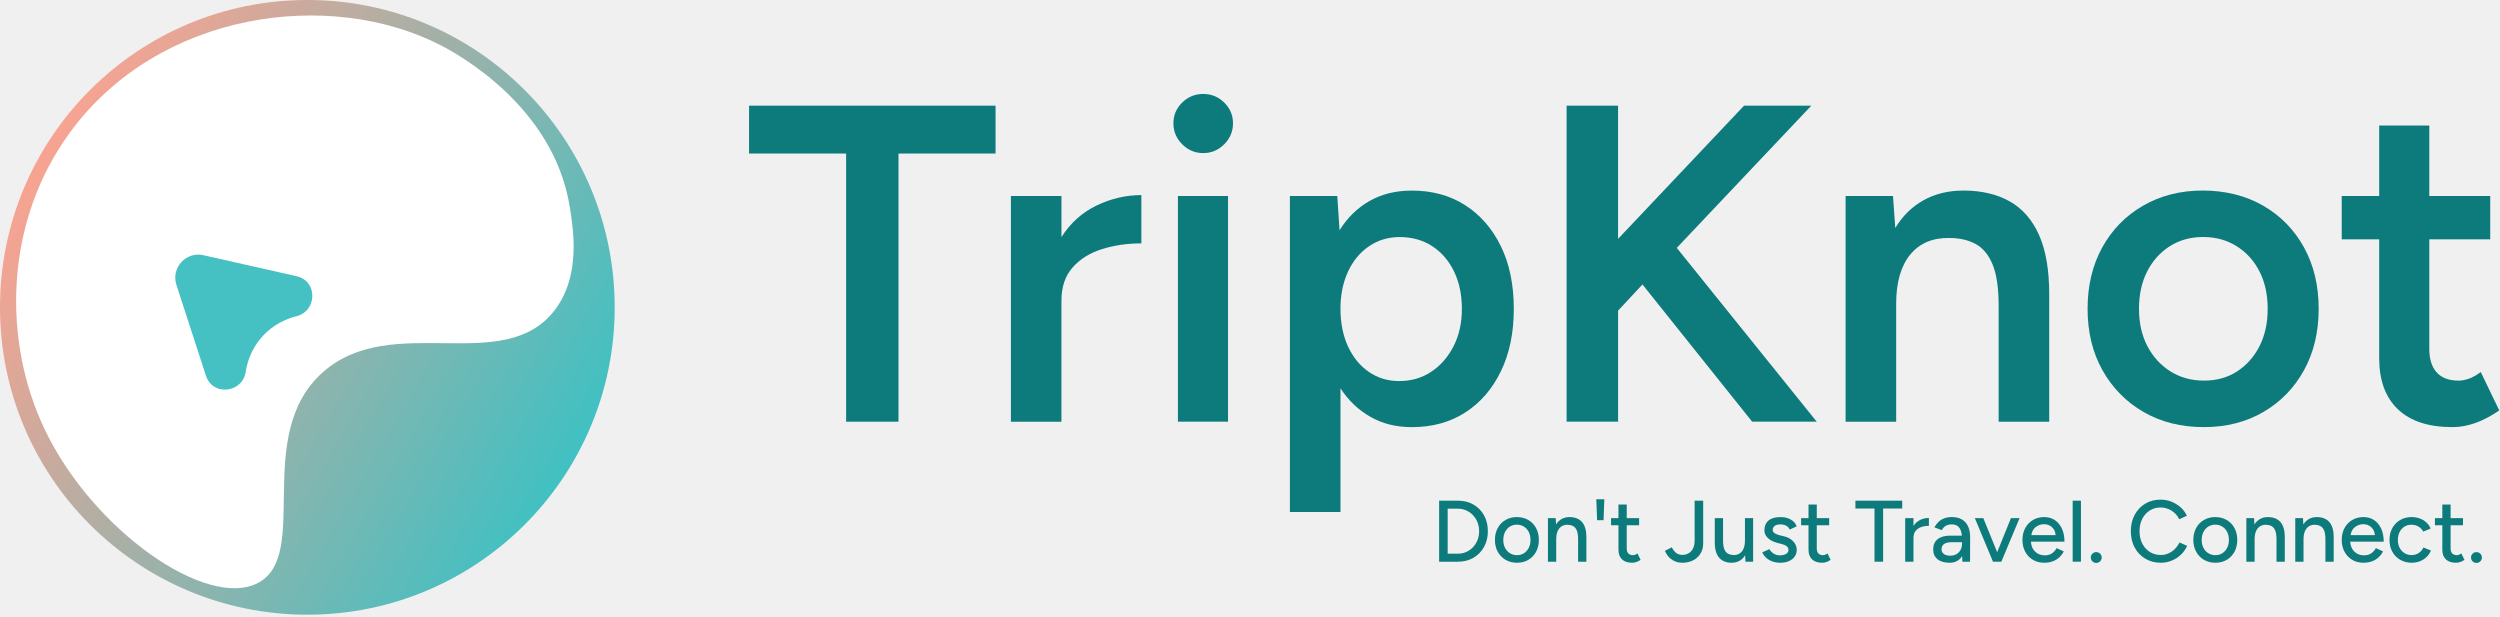
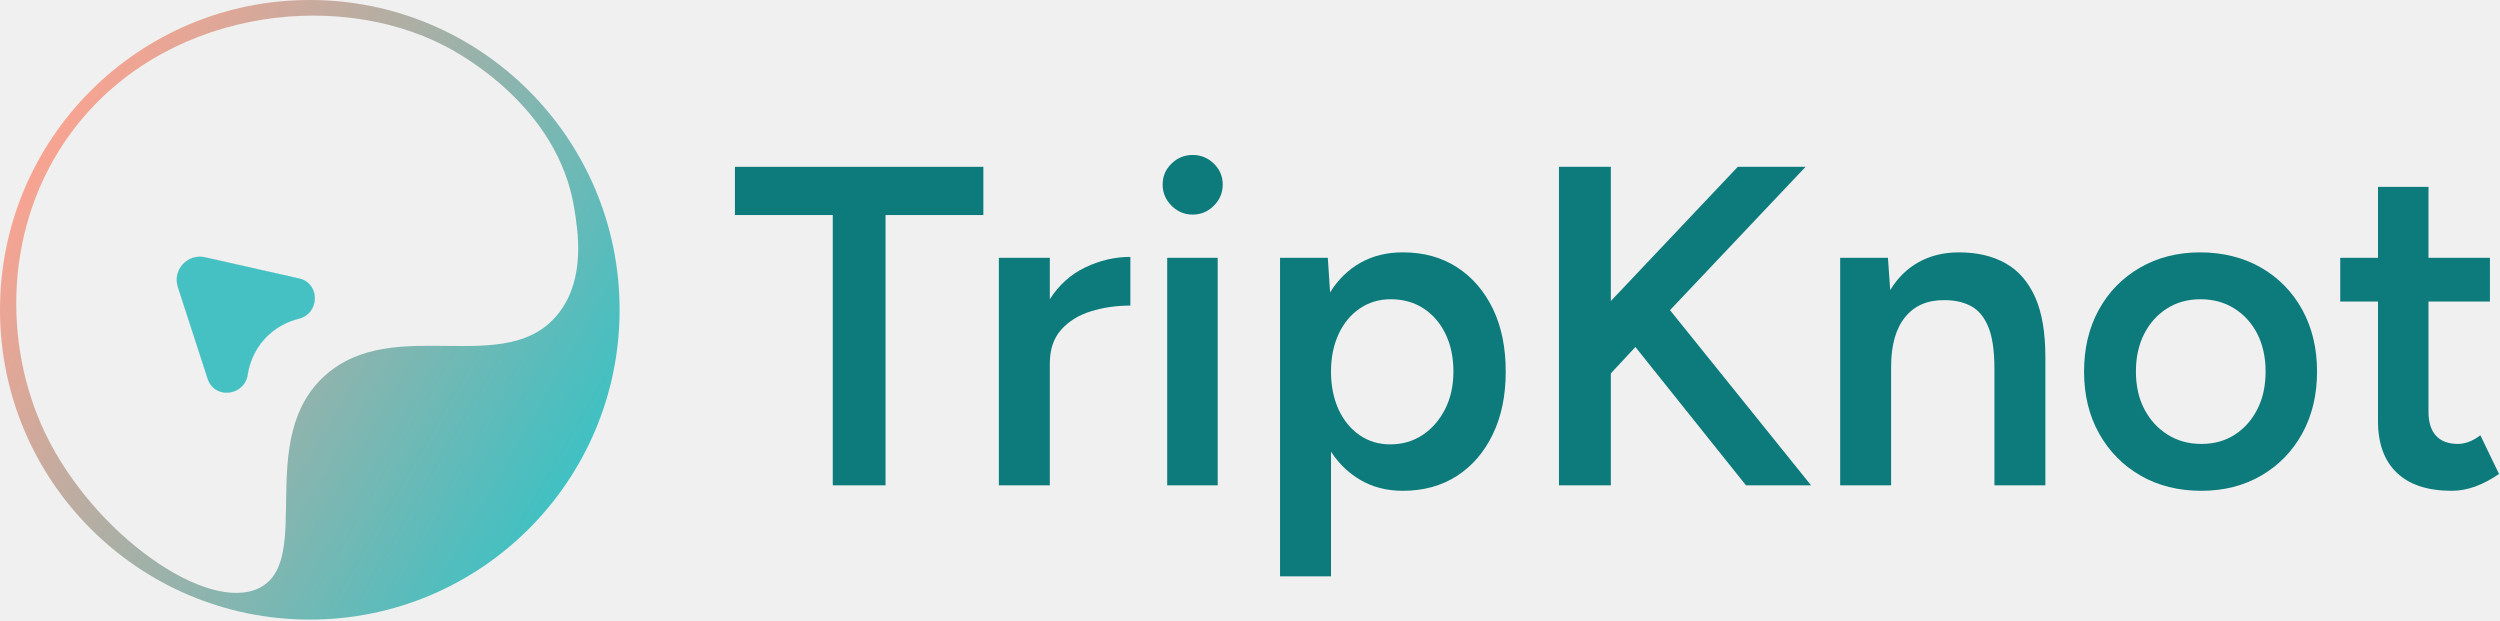
- <svg xmlns="http://www.w3.org/2000/svg" width="1147" height="283" viewBox="0 0 1147 283" fill="none">
-   <path d="M388.2 193.47V70.44H343.67V48.48H456.76V70.44H412.23V193.47H388.2Z" fill="#0D7B7C" />
-   <path d="M463.8 193.47V89.91H487V108.76C491.14 102.27 496.53 97.44 503.16 94.26C509.79 91.09 516.62 89.5 523.66 89.5V111.66C517.31 111.66 511.34 112.52 505.74 114.25C500.15 115.98 495.62 118.77 492.17 122.64C488.72 126.51 486.99 131.62 486.99 137.97V193.48H463.79L463.8 193.47Z" fill="#0D7B7C" />
-   <path d="M552.03 70.24C548.3 70.24 545.09 68.89 542.4 66.2C539.71 63.51 538.36 60.3 538.36 56.57C538.36 52.84 539.71 49.67 542.4 47.04C545.09 44.42 548.3 43.1 552.03 43.1C555.76 43.1 558.97 44.41 561.66 47.04C564.35 49.66 565.7 52.84 565.7 56.57C565.7 60.3 564.35 63.51 561.66 66.2C558.97 68.89 555.76 70.24 552.03 70.24ZM540.43 193.47V89.91H563.42V193.47H540.43Z" fill="#0D7B7C" />
-   <path d="M591.8 234.9V89.92H613.55L614.59 105.66C618.18 99.86 622.77 95.37 628.36 92.2C633.95 89.03 640.41 87.44 647.73 87.44C657.12 87.44 665.3 89.69 672.27 94.17C679.24 98.66 684.7 104.94 688.63 113.02C692.57 121.1 694.53 130.66 694.53 141.71C694.53 152.76 692.56 162.15 688.63 170.29C684.69 178.44 679.24 184.76 672.27 189.24C665.3 193.73 657.11 195.97 647.73 195.97C640.55 195.97 634.2 194.38 628.68 191.21C623.16 188.04 618.6 183.69 615.01 178.16V234.91H591.81L591.8 234.9ZM641.92 174.83C647.44 174.83 652.34 173.42 656.63 170.58C660.91 167.75 664.33 163.85 666.88 158.88C669.43 153.91 670.71 148.18 670.71 141.69C670.71 135.2 669.5 129.47 667.09 124.5C664.67 119.53 661.32 115.67 657.05 112.9C652.77 110.14 647.8 108.76 642.14 108.76C636.89 108.76 632.2 110.18 628.06 113.01C623.92 115.84 620.71 119.74 618.43 124.71C616.15 129.68 615.01 135.34 615.01 141.69C615.01 148.04 616.15 153.91 618.43 158.88C620.71 163.85 623.88 167.75 627.96 170.58C632.03 173.41 636.69 174.83 641.94 174.83H641.92Z" fill="#0D7B7C" />
-   <path d="M718.76 193.47V48.49H742.37V109.59L800.16 48.49H831.02L769.3 113.73L833.51 193.47H803.89L753.56 130.51L742.38 142.52V193.47H718.77H718.76Z" fill="#0D7B7C" />
-   <path d="M846.76 193.47V89.91H868.51L869.55 104.62C872.86 99.1 877.18 94.85 882.5 91.88C887.81 88.91 893.92 87.43 900.83 87.43C909.12 87.43 916.19 89.09 922.06 92.4C927.93 95.71 932.42 100.86 935.52 107.83C938.63 114.8 940.18 123.88 940.18 135.07V193.48H916.98V140.46C916.98 132.18 916.05 125.79 914.18 121.3C912.32 116.81 909.69 113.67 906.31 111.88C902.92 110.09 898.96 109.19 894.4 109.19C886.67 109.05 880.66 111.61 876.38 116.85C872.1 122.1 869.96 129.62 869.96 139.43V193.49H846.76V193.47Z" fill="#0D7B7C" />
-   <path d="M1011.21 195.96C1000.71 195.96 991.46 193.65 983.46 189.02C975.45 184.4 969.17 178.01 964.61 169.86C960.05 161.71 957.78 152.33 957.78 141.69C957.78 131.05 960.02 121.67 964.51 113.52C969 105.37 975.24 98.99 983.25 94.36C991.26 89.74 1000.37 87.42 1010.59 87.42C1020.81 87.42 1030.33 89.73 1038.34 94.36C1046.35 98.99 1052.6 105.37 1057.08 113.52C1061.57 121.67 1063.81 131.06 1063.81 141.69C1063.81 152.32 1061.56 161.71 1057.08 169.86C1052.59 178.01 1046.38 184.39 1038.44 189.02C1030.5 193.64 1021.42 195.96 1011.2 195.96H1011.21ZM1011.21 174.62C1017.01 174.62 1022.08 173.21 1026.43 170.37C1030.78 167.54 1034.2 163.67 1036.68 158.77C1039.17 153.87 1040.41 148.18 1040.41 141.68C1040.41 135.18 1039.17 129.5 1036.68 124.59C1034.19 119.69 1030.71 115.82 1026.22 112.99C1021.73 110.16 1016.59 108.74 1010.79 108.74C1004.99 108.74 999.88 110.16 995.46 112.99C991.04 115.82 987.59 119.69 985.1 124.59C982.61 129.49 981.37 135.19 981.37 141.68C981.37 148.17 982.65 153.87 985.2 158.77C987.75 163.67 991.27 167.54 995.76 170.37C1000.25 173.2 1005.39 174.62 1011.19 174.62H1011.21Z" fill="#0D7B7C" />
-   <path d="M1125.12 195.96C1114.21 195.96 1105.89 193.24 1100.16 187.78C1094.43 182.33 1091.57 174.49 1091.57 164.27V109.8H1074.38V89.92H1091.57V57.61H1114.56V89.92H1142.52V109.8H1114.56V159.92C1114.56 164.75 1115.7 168.41 1117.98 170.9C1120.26 173.39 1123.6 174.63 1128.02 174.63C1129.4 174.63 1130.92 174.35 1132.58 173.8C1134.24 173.25 1136.1 172.21 1138.17 170.69L1146.66 188.3C1143.07 190.79 1139.48 192.68 1135.89 194C1132.3 195.31 1128.71 195.97 1125.12 195.97V195.96Z" fill="#0D7B7C" />
-   <path d="M660.27 257.71V229.71H668.91C671.58 229.71 673.94 230.3 676.01 231.49C678.08 232.68 679.7 234.32 680.87 236.43C682.04 238.54 682.63 240.96 682.63 243.71C682.63 246.46 682.04 248.84 680.87 250.95C679.7 253.06 678.08 254.71 676.01 255.91C673.94 257.11 671.58 257.71 668.91 257.71H660.27ZM664.19 254.03H668.91C670.27 254.03 671.54 253.77 672.71 253.25C673.88 252.73 674.92 252 675.81 251.05C676.7 250.1 677.4 249 677.89 247.75C678.38 246.5 678.63 245.15 678.63 243.71C678.63 242.27 678.38 240.92 677.89 239.67C677.4 238.42 676.7 237.32 675.81 236.37C674.92 235.42 673.88 234.69 672.71 234.17C671.54 233.65 670.27 233.39 668.91 233.39H664.19V254.03Z" fill="#0D7B7C" />
-   <path d="M696.03 258.19C694.03 258.19 692.27 257.74 690.75 256.85C689.23 255.96 688.04 254.72 687.17 253.15C686.3 251.58 685.87 249.76 685.87 247.71C685.87 245.66 686.3 243.84 687.15 242.27C688 240.7 689.19 239.46 690.71 238.57C692.23 237.68 693.96 237.23 695.91 237.23C697.86 237.23 699.67 237.68 701.19 238.57C702.71 239.46 703.9 240.7 704.75 242.27C705.6 243.84 706.03 245.66 706.03 247.71C706.03 249.76 705.6 251.58 704.75 253.15C703.9 254.72 702.72 255.96 701.21 256.85C699.7 257.74 697.98 258.19 696.03 258.19ZM696.03 254.71C697.23 254.71 698.29 254.41 699.21 253.81C700.13 253.21 700.86 252.39 701.39 251.35C701.92 250.31 702.19 249.1 702.19 247.71C702.19 246.32 701.92 245.11 701.39 244.07C700.86 243.03 700.12 242.21 699.17 241.61C698.22 241.01 697.15 240.71 695.95 240.71C694.75 240.71 693.64 241.01 692.71 241.61C691.78 242.21 691.04 243.04 690.51 244.09C689.98 245.14 689.71 246.35 689.71 247.71C689.71 249.07 689.98 250.31 690.51 251.35C691.04 252.39 691.79 253.21 692.75 253.81C693.71 254.41 694.8 254.71 696.03 254.71Z" fill="#0D7B7C" />
-   <path d="M710.19 257.71V237.71H713.75L713.91 240.63C714.58 239.54 715.44 238.7 716.49 238.11C717.54 237.52 718.75 237.23 720.11 237.23C721.68 237.23 723.05 237.55 724.21 238.19C725.37 238.83 726.26 239.82 726.89 241.17C727.52 242.52 727.83 244.28 727.83 246.47V257.71H724.03V247.47C724.03 245.66 723.82 244.28 723.41 243.33C723 242.38 722.42 241.72 721.69 241.35C720.96 240.98 720.11 240.78 719.15 240.75C717.52 240.75 716.26 241.32 715.35 242.47C714.44 243.62 713.99 245.23 713.99 247.31V257.71H710.19Z" fill="#0D7B7C" />
-   <path d="M732.75 238.67L732.39 229.07H736.07L735.71 238.67H732.75Z" fill="#0D7B7C" />
-   <path d="M748.83 258.19C746.83 258.19 745.28 257.68 744.19 256.65C743.1 255.62 742.55 254.15 742.55 252.23V240.99H739.15V237.71H742.55V231.47H746.35V237.71H752.03V240.99H746.35V251.67C746.35 252.66 746.6 253.41 747.09 253.93C747.58 254.45 748.3 254.71 749.23 254.71C749.5 254.71 749.79 254.66 750.11 254.55C750.43 254.44 750.82 254.23 751.27 253.91L752.71 256.87C752.02 257.32 751.36 257.66 750.73 257.87C750.1 258.08 749.47 258.19 748.83 258.19Z" fill="#0D7B7C" />
-   <path d="M771.86 258.19C770.77 258.19 769.79 258.03 768.92 257.71C768.05 257.39 767.29 256.97 766.62 256.45C765.95 255.93 765.39 255.34 764.94 254.69C764.49 254.04 764.13 253.38 763.86 252.71L767.02 251.11C767.53 252.15 768.17 252.99 768.96 253.63C769.75 254.27 770.71 254.59 771.86 254.59C772.79 254.59 773.69 254.38 774.54 253.95C775.39 253.52 776.1 252.81 776.66 251.81C777.22 250.81 777.5 249.5 777.5 247.87V229.71H781.42V249.27C781.42 250.74 781.16 252.02 780.64 253.13C780.12 254.24 779.41 255.17 778.52 255.93C777.63 256.69 776.61 257.26 775.46 257.63C774.31 258 773.11 258.19 771.86 258.19Z" fill="#0D7B7C" />
-   <path d="M794.42 258.19C792.87 258.19 791.53 257.87 790.38 257.23C789.23 256.59 788.34 255.59 787.7 254.23C787.06 252.87 786.74 251.11 786.74 248.95V237.71H790.54V247.95C790.54 249.74 790.75 251.11 791.16 252.07C791.57 253.03 792.15 253.7 792.9 254.07C793.65 254.44 794.49 254.64 795.42 254.67C797.05 254.67 798.31 254.1 799.22 252.95C800.13 251.8 800.58 250.19 800.58 248.11V237.71H804.34V257.71H800.82L800.66 254.79C799.99 255.88 799.13 256.72 798.08 257.31C797.03 257.9 795.81 258.19 794.42 258.19Z" fill="#0D7B7C" />
-   <path d="M816.82 258.19C815.41 258.19 814.15 257.98 813.04 257.55C811.93 257.12 811 256.55 810.24 255.83C809.48 255.11 808.91 254.3 808.54 253.39L811.82 251.95C812.25 252.78 812.89 253.46 813.74 253.99C814.59 254.52 815.54 254.79 816.58 254.79C817.73 254.79 818.67 254.58 819.42 254.15C820.17 253.72 820.54 253.12 820.54 252.35C820.54 251.58 820.26 251.02 819.7 250.59C819.14 250.16 818.33 249.82 817.26 249.55L815.38 249.07C813.51 248.56 812.07 247.8 811.04 246.79C810.01 245.78 809.5 244.63 809.5 243.35C809.5 241.4 810.13 239.9 811.38 238.83C812.63 237.76 814.49 237.23 816.94 237.23C818.14 237.23 819.24 237.4 820.24 237.75C821.24 238.1 822.09 238.59 822.8 239.23C823.51 239.87 824.01 240.63 824.3 241.51L821.1 242.95C820.78 242.15 820.23 241.56 819.46 241.17C818.69 240.78 817.78 240.59 816.74 240.59C815.7 240.59 814.83 240.82 814.22 241.29C813.61 241.76 813.3 242.4 813.3 243.23C813.3 243.68 813.56 244.12 814.08 244.53C814.6 244.94 815.37 245.28 816.38 245.55L818.54 246.07C819.85 246.39 820.93 246.88 821.78 247.53C822.63 248.18 823.27 248.92 823.7 249.73C824.13 250.54 824.34 251.39 824.34 252.27C824.34 253.47 824.01 254.52 823.36 255.41C822.71 256.3 821.81 256.99 820.68 257.47C819.55 257.95 818.26 258.19 816.82 258.19Z" fill="#0D7B7C" />
-   <path d="M836.02 258.19C834.02 258.19 832.47 257.68 831.38 256.65C830.29 255.62 829.74 254.15 829.74 252.23V240.99H826.34V237.71H829.74V231.47H833.54V237.71H839.22V240.99H833.54V251.67C833.54 252.66 833.79 253.41 834.28 253.93C834.77 254.45 835.49 254.71 836.42 254.71C836.69 254.71 836.98 254.66 837.3 254.55C837.62 254.44 838.01 254.23 838.46 253.91L839.9 256.87C839.21 257.32 838.55 257.66 837.92 257.87C837.29 258.08 836.66 258.19 836.02 258.19Z" fill="#0D7B7C" />
-   <path d="M860.02 257.71V233.31H851.26V229.71H872.74V233.31H863.98V257.71H860.02Z" fill="#0D7B7C" />
-   <path d="M874.1 257.71V237.71H877.9V241.31C878.7 240.06 879.73 239.13 881 238.53C882.27 237.93 883.59 237.63 884.98 237.63V241.23C883.78 241.23 882.64 241.41 881.56 241.77C880.48 242.13 879.6 242.72 878.92 243.53C878.24 244.34 877.9 245.44 877.9 246.83V257.71H874.1Z" fill="#0D7B7C" />
-   <path d="M894.46 258.19C892.09 258.19 890.24 257.65 888.92 256.57C887.6 255.49 886.94 253.99 886.94 252.07C886.94 250.02 887.63 248.45 889 247.37C890.37 246.29 892.29 245.75 894.74 245.75H900.1C899.94 244.04 899.49 242.76 898.76 241.89C898.03 241.02 896.93 240.59 895.46 240.59C894.42 240.59 893.52 240.8 892.76 241.23C892 241.66 891.37 242.32 890.86 243.23L887.5 241.95C887.98 241.04 888.58 240.24 889.3 239.53C890.02 238.82 890.89 238.26 891.9 237.85C892.91 237.44 894.1 237.23 895.46 237.23C897.35 237.23 898.93 237.6 900.18 238.35C901.43 239.1 902.37 240.18 903 241.59C903.63 243 903.93 244.75 903.9 246.83L903.86 257.71H900.34L900.22 255.15C899.63 256.11 898.86 256.86 897.9 257.39C896.94 257.92 895.79 258.19 894.46 258.19ZM894.78 254.95C895.87 254.95 896.82 254.72 897.62 254.25C898.42 253.78 899.05 253.13 899.5 252.29C899.95 251.45 900.18 250.48 900.18 249.39V248.75H895.78C893.94 248.75 892.65 249.04 891.9 249.61C891.15 250.18 890.78 250.98 890.78 251.99C890.78 252.92 891.13 253.65 891.84 254.17C892.55 254.69 893.53 254.95 894.78 254.95Z" fill="#0D7B7C" />
-   <path d="M914.38 257.71L906.06 237.71H909.94L916.3 253.35L922.62 237.71H926.58L918.22 257.71H914.38Z" fill="#0D7B7C" />
-   <path d="M937.86 258.19C935.91 258.19 934.19 257.74 932.7 256.85C931.21 255.96 930.03 254.72 929.18 253.15C928.33 251.58 927.9 249.76 927.9 247.71C927.9 245.66 928.33 243.84 929.18 242.27C930.03 240.7 931.21 239.46 932.72 238.57C934.23 237.68 935.95 237.23 937.9 237.23C939.74 237.23 941.35 237.69 942.74 238.61C944.13 239.53 945.21 240.84 946 242.53C946.79 244.22 947.18 246.22 947.18 248.51H931.78C931.91 250.48 932.57 252.02 933.76 253.13C934.95 254.24 936.41 254.79 938.14 254.79C939.47 254.79 940.59 254.48 941.48 253.85C942.37 253.22 943.07 252.43 943.58 251.47L946.86 252.99C946.33 254.03 945.63 254.94 944.78 255.73C943.93 256.52 942.92 257.12 941.76 257.55C940.6 257.98 939.3 258.19 937.86 258.19ZM932.02 245.51H943.1C943.02 244.44 942.73 243.54 942.24 242.81C941.75 242.08 941.12 241.51 940.36 241.11C939.6 240.71 938.75 240.51 937.82 240.51C936.89 240.51 936.03 240.7 935.18 241.09C934.33 241.48 933.61 242.04 933.04 242.79C932.47 243.54 932.13 244.44 932.02 245.51Z" fill="#0D7B7C" />
-   <path d="M950.94 257.71V229.71H954.74V257.71H950.94Z" fill="#0D7B7C" />
-   <path d="M961.74 258.27C961.07 258.27 960.49 258.03 960 257.55C959.51 257.07 959.26 256.48 959.26 255.79C959.26 255.1 959.51 254.51 960 254.03C960.49 253.55 961.07 253.31 961.74 253.31C962.41 253.31 963.03 253.55 963.52 254.03C964.01 254.51 964.26 255.1 964.26 255.79C964.26 256.48 964.01 257.07 963.52 257.55C963.03 258.03 962.43 258.27 961.74 258.27Z" fill="#0D7B7C" />
-   <path d="M991.38 258.19C988.71 258.19 986.34 257.57 984.26 256.33C982.18 255.09 980.55 253.38 979.38 251.21C978.21 249.04 977.62 246.54 977.62 243.71C977.62 240.88 978.21 238.38 979.38 236.21C980.55 234.04 982.17 232.33 984.22 231.09C986.27 229.85 988.63 229.23 991.3 229.23C993.03 229.23 994.69 229.54 996.26 230.17C997.83 230.8 999.24 231.66 1000.48 232.77C1001.72 233.88 1002.67 235.16 1003.34 236.63L999.82 238.23C999.31 237.14 998.62 236.19 997.74 235.39C996.86 234.59 995.87 233.96 994.76 233.51C993.65 233.06 992.5 232.83 991.3 232.83C989.43 232.83 987.77 233.3 986.3 234.23C984.83 235.16 983.69 236.44 982.86 238.07C982.03 239.7 981.62 241.58 981.62 243.71C981.62 245.84 982.04 247.74 982.88 249.39C983.72 251.04 984.88 252.33 986.36 253.25C987.84 254.17 989.53 254.63 991.42 254.63C992.65 254.63 993.81 254.38 994.9 253.89C995.99 253.4 996.97 252.72 997.84 251.85C998.71 250.98 999.41 249.99 999.94 248.87L1003.46 250.43C1002.79 251.95 1001.85 253.3 1000.62 254.47C999.39 255.64 997.99 256.56 996.4 257.21C994.81 257.86 993.14 258.19 991.38 258.19Z" fill="#0D7B7C" />
-   <path d="M1016.46 258.19C1014.46 258.19 1012.7 257.74 1011.18 256.85C1009.66 255.96 1008.47 254.72 1007.6 253.15C1006.73 251.58 1006.3 249.76 1006.3 247.71C1006.3 245.66 1006.73 243.84 1007.58 242.27C1008.43 240.7 1009.62 239.46 1011.14 238.57C1012.66 237.68 1014.39 237.23 1016.34 237.23C1018.29 237.23 1020.1 237.68 1021.62 238.57C1023.14 239.46 1024.33 240.7 1025.18 242.27C1026.03 243.84 1026.46 245.66 1026.46 247.71C1026.46 249.76 1026.03 251.58 1025.18 253.15C1024.33 254.72 1023.15 255.96 1021.64 256.85C1020.13 257.74 1018.41 258.19 1016.46 258.19ZM1016.46 254.71C1017.66 254.71 1018.72 254.41 1019.64 253.81C1020.56 253.21 1021.29 252.39 1021.82 251.35C1022.35 250.31 1022.62 249.1 1022.62 247.71C1022.62 246.32 1022.35 245.11 1021.82 244.07C1021.29 243.03 1020.55 242.21 1019.6 241.61C1018.65 241.01 1017.58 240.71 1016.38 240.71C1015.18 240.71 1014.07 241.01 1013.14 241.61C1012.21 242.21 1011.47 243.04 1010.94 244.09C1010.41 245.14 1010.14 246.35 1010.14 247.71C1010.14 249.07 1010.41 250.31 1010.94 251.35C1011.47 252.39 1012.22 253.21 1013.18 253.81C1014.14 254.41 1015.23 254.71 1016.46 254.71Z" fill="#0D7B7C" />
-   <path d="M1030.62 257.71V237.71H1034.18L1034.34 240.63C1035.01 239.54 1035.87 238.7 1036.92 238.11C1037.97 237.52 1039.18 237.23 1040.54 237.23C1042.11 237.23 1043.48 237.55 1044.64 238.19C1045.8 238.83 1046.69 239.82 1047.32 241.17C1047.95 242.52 1048.26 244.28 1048.26 246.47V257.71H1044.46V247.47C1044.46 245.66 1044.25 244.28 1043.84 243.33C1043.43 242.38 1042.85 241.72 1042.12 241.35C1041.39 240.98 1040.54 240.78 1039.58 240.75C1037.95 240.75 1036.69 241.32 1035.78 242.47C1034.87 243.62 1034.42 245.23 1034.42 247.31V257.71H1030.62Z" fill="#0D7B7C" />
-   <path d="M1053.06 257.71V237.71H1056.62L1056.78 240.63C1057.45 239.54 1058.31 238.7 1059.36 238.11C1060.41 237.52 1061.62 237.23 1062.98 237.23C1064.55 237.23 1065.92 237.55 1067.08 238.19C1068.24 238.83 1069.13 239.82 1069.76 241.17C1070.39 242.52 1070.7 244.28 1070.7 246.47V257.71H1066.9V247.47C1066.9 245.66 1066.69 244.28 1066.28 243.33C1065.87 242.38 1065.29 241.72 1064.56 241.35C1063.83 240.98 1062.98 240.78 1062.02 240.75C1060.39 240.75 1059.13 241.32 1058.22 242.47C1057.31 243.62 1056.86 245.23 1056.86 247.31V257.71H1053.06Z" fill="#0D7B7C" />
-   <path d="M1084.34 258.19C1082.39 258.19 1080.67 257.74 1079.18 256.85C1077.69 255.96 1076.51 254.72 1075.66 253.15C1074.81 251.58 1074.38 249.76 1074.38 247.71C1074.38 245.66 1074.81 243.84 1075.66 242.27C1076.51 240.7 1077.69 239.46 1079.2 238.57C1080.71 237.68 1082.43 237.23 1084.38 237.23C1086.22 237.23 1087.83 237.69 1089.22 238.61C1090.61 239.53 1091.69 240.84 1092.48 242.53C1093.27 244.22 1093.66 246.22 1093.66 248.51H1078.26C1078.39 250.48 1079.05 252.02 1080.24 253.13C1081.43 254.24 1082.89 254.79 1084.62 254.79C1085.95 254.79 1087.07 254.48 1087.96 253.85C1088.85 253.22 1089.55 252.43 1090.06 251.47L1093.34 252.99C1092.81 254.03 1092.11 254.94 1091.26 255.73C1090.41 256.52 1089.4 257.12 1088.24 257.55C1087.08 257.98 1085.78 258.19 1084.34 258.19ZM1078.5 245.51H1089.58C1089.5 244.44 1089.21 243.54 1088.72 242.81C1088.23 242.08 1087.6 241.51 1086.84 241.11C1086.08 240.71 1085.23 240.51 1084.3 240.51C1083.37 240.51 1082.51 240.7 1081.66 241.09C1080.81 241.48 1080.09 242.04 1079.52 242.79C1078.95 243.54 1078.61 244.44 1078.5 245.51Z" fill="#0D7B7C" />
-   <path d="M1106.54 258.19C1104.54 258.19 1102.77 257.74 1101.22 256.85C1099.67 255.96 1098.47 254.72 1097.6 253.15C1096.73 251.58 1096.3 249.76 1096.3 247.71C1096.3 245.66 1096.73 243.84 1097.6 242.27C1098.47 240.7 1099.67 239.46 1101.2 238.57C1102.73 237.68 1104.49 237.23 1106.46 237.23C1108.43 237.23 1110.16 237.68 1111.72 238.59C1113.28 239.5 1114.45 240.79 1115.22 242.47L1111.78 243.91C1111.27 242.92 1110.55 242.15 1109.6 241.59C1108.65 241.03 1107.57 240.75 1106.34 240.75C1105.11 240.75 1104.07 241.04 1103.14 241.63C1102.21 242.22 1101.47 243.04 1100.94 244.09C1100.41 245.14 1100.14 246.35 1100.14 247.71C1100.14 249.07 1100.41 250.27 1100.94 251.31C1101.47 252.35 1102.22 253.17 1103.18 253.77C1104.14 254.37 1105.22 254.67 1106.42 254.67C1107.62 254.67 1108.74 254.36 1109.7 253.73C1110.66 253.1 1111.38 252.26 1111.86 251.19L1115.34 252.59C1114.57 254.35 1113.4 255.72 1111.84 256.71C1110.28 257.7 1108.51 258.19 1106.54 258.19Z" fill="#0D7B7C" />
-   <path d="M1126.82 258.19C1124.82 258.19 1123.27 257.68 1122.18 256.65C1121.09 255.62 1120.54 254.15 1120.54 252.23V240.99H1117.14V237.71H1120.54V231.47H1124.34V237.71H1130.02V240.99H1124.34V251.67C1124.34 252.66 1124.59 253.41 1125.08 253.93C1125.57 254.45 1126.29 254.71 1127.22 254.71C1127.49 254.71 1127.78 254.66 1128.1 254.55C1128.42 254.44 1128.81 254.23 1129.26 253.91L1130.7 256.87C1130.01 257.32 1129.35 257.66 1128.72 257.87C1128.09 258.08 1127.46 258.19 1126.82 258.19Z" fill="#0D7B7C" />
-   <path d="M1136.18 258.27C1135.51 258.27 1134.93 258.03 1134.44 257.55C1133.95 257.07 1133.7 256.48 1133.7 255.79C1133.7 255.1 1133.95 254.51 1134.44 254.03C1134.93 253.55 1135.51 253.31 1136.18 253.31C1136.85 253.31 1137.47 253.55 1137.96 254.03C1138.45 254.51 1138.7 255.1 1138.7 255.79C1138.7 256.48 1138.45 257.07 1137.96 257.55C1137.47 258.03 1136.87 258.27 1136.18 258.27Z" fill="#0D7B7C" />
-   <path d="M141.01 282.02C218.888 282.02 282.02 218.888 282.02 141.01C282.02 63.132 218.888 0 141.01 0C63.132 0 0 63.132 0 141.01C0 218.888 63.132 282.02 141.01 282.02Z" fill="url(#paint0_linear_182_427)" />
-   <path d="M118.36 267.45C94.89 279.79 42.69 243.4 20.54 197.09C1.24 156.74 1.7 102.46 31.98 60.94C72.78 4.99 151.45 -5.48 202.45 20.9C209.46 24.53 253.88 48.47 261.37 94.7C263.1 105.39 266.53 126.56 254.51 142.28C231.08 172.9 179.77 142.66 148.11 170.79C115.76 199.52 142.82 254.61 118.36 267.47V267.45Z" fill="white" />
-   <path d="M94.48 172.36L80.94 130.69C78.4 122.88 85.33 115.28 93.34 117.09L136.08 126.73C136.33 126.79 136.57 126.85 136.81 126.92C145.87 129.62 145.27 142.77 136.1 145.06C131.64 146.17 125.39 148.71 120.17 154.59C115.23 160.16 113.39 166.28 112.73 170.66C111.3 180.02 98.27 181.86 94.74 173.08C94.65 172.85 94.56 172.61 94.48 172.37V172.36Z" fill="#45C1C4" />
+ <svg xmlns="http://www.w3.org/2000/svg" width="1244" height="309" viewBox="0 0 1244 309" fill="none">
+   <path d="M414.38 241.5V107.01H365.7V83.01H489.32V107.01H440.64V241.5H414.38Z" fill="#0D7B7C" />
+   <path d="M497.03 241.5V128.29H522.39V148.89C526.92 141.8 532.81 136.51 540.05 133.04C547.3 129.57 554.77 127.83 562.47 127.83V152.06C555.53 152.06 549 153 542.88 154.89C536.77 156.78 531.82 159.84 528.05 164.06C524.28 168.29 522.39 173.87 522.39 180.81V241.49H497.03V241.5Z" fill="#0D7B7C" />
+   <path d="M593.48 106.78C589.4 106.78 585.89 105.31 582.95 102.36C580.01 99.42 578.53 95.91 578.53 91.83C578.53 87.75 580 84.28 582.95 81.41C585.89 78.54 589.4 77.11 593.48 77.11C597.56 77.11 601.07 78.55 604.01 81.41C606.95 84.28 608.43 87.75 608.43 91.83C608.43 95.91 606.96 99.42 604.01 102.36C601.07 105.3 597.56 106.78 593.48 106.78ZM580.8 241.5V128.29H605.93V241.5H580.8Z" fill="#0D7B7C" />
+   <path d="M636.95 286.78V128.29H660.72L661.85 145.5C665.77 139.16 670.79 134.26 676.91 130.78C683.02 127.31 690.08 125.57 698.08 125.57C708.34 125.57 717.29 128.03 724.91 132.93C732.53 137.84 738.49 144.7 742.8 153.53C747.1 162.36 749.25 172.81 749.25 184.89C749.25 196.97 747.1 207.23 742.8 216.14C738.5 225.05 732.53 231.95 724.91 236.86C717.29 241.76 708.34 244.22 698.08 244.22C690.23 244.22 683.28 242.48 677.25 239.01C671.21 235.54 666.23 230.78 662.31 224.75V286.79H636.95V286.78ZM691.74 221.12C697.78 221.12 703.14 219.57 707.82 216.48C712.5 213.39 716.23 209.12 719.03 203.69C721.82 198.26 723.22 191.99 723.22 184.9C723.22 177.81 721.9 171.54 719.26 166.11C716.62 160.68 712.96 156.45 708.28 153.43C703.6 150.41 698.16 148.9 691.98 148.9C686.24 148.9 681.11 150.45 676.58 153.54C672.05 156.63 668.54 160.9 666.05 166.33C663.56 171.76 662.31 177.95 662.31 184.9C662.31 191.85 663.55 198.26 666.05 203.69C668.55 209.12 672.01 213.39 676.47 216.48C680.92 219.58 686.02 221.12 691.75 221.12H691.74Z" fill="#0D7B7C" />
+   <path d="M775.74 241.5V83.01H801.55V149.8L864.72 83.01H898.46L830.99 154.33L901.18 241.5H868.8L813.78 172.67L801.55 185.8V241.5H775.74Z" fill="#0D7B7C" />
+   <path d="M915.67 241.5V128.29H939.44L940.57 144.37C944.19 138.34 948.91 133.69 954.72 130.45C960.53 127.21 967.21 125.58 974.76 125.58C983.82 125.58 991.55 127.39 997.97 131.01C1004.38 134.63 1009.29 140.26 1012.69 147.88C1016.09 155.5 1017.78 165.43 1017.78 177.65V241.5H992.42V183.54C992.42 174.48 991.4 167.5 989.36 162.6C987.32 157.7 984.45 154.26 980.76 152.3C977.06 150.34 972.72 149.36 967.74 149.36C959.28 149.21 952.72 152 948.04 157.74C943.36 163.48 941.02 171.7 941.02 182.42V241.51H915.66L915.67 241.5Z" fill="#0D7B7C" />
+   <path d="M1095.44 244.22C1083.97 244.22 1073.85 241.69 1065.1 236.63C1056.34 231.58 1049.48 224.59 1044.5 215.69C1039.52 206.79 1037.03 196.52 1037.03 184.9C1037.03 173.28 1039.48 163.02 1044.39 154.11C1049.29 145.21 1056.12 138.23 1064.88 133.17C1073.63 128.11 1083.59 125.58 1094.77 125.58C1105.95 125.58 1116.35 128.11 1125.11 133.17C1133.86 138.23 1140.69 145.21 1145.6 154.11C1150.5 163.02 1152.96 173.28 1152.96 184.9C1152.96 196.52 1150.5 206.79 1145.6 215.69C1140.69 224.6 1133.9 231.58 1125.22 236.63C1116.54 241.69 1106.62 244.22 1095.45 244.22H1095.44ZM1095.44 220.9C1101.78 220.9 1107.33 219.35 1112.08 216.26C1116.83 213.17 1120.57 208.94 1123.29 203.58C1126.01 198.22 1127.36 192 1127.36 184.9C1127.36 177.8 1126 171.58 1123.29 166.22C1120.57 160.86 1116.76 156.64 1111.86 153.54C1106.95 150.45 1101.33 148.9 1094.99 148.9C1088.65 148.9 1083.06 150.45 1078.23 153.54C1073.4 156.63 1069.63 160.86 1066.91 166.22C1064.19 171.58 1062.83 177.81 1062.83 184.9C1062.83 191.99 1064.22 198.22 1067.02 203.58C1069.81 208.94 1073.66 213.17 1078.57 216.26C1083.47 219.36 1089.1 220.9 1095.44 220.9Z" fill="#0D7B7C" />
+   <path d="M1219.97 244.22C1208.04 244.22 1198.95 241.24 1192.69 235.28C1186.43 229.32 1183.29 220.75 1183.29 209.58V150.03H1164.5V128.29H1183.29V92.97H1208.42V128.29H1238.99V150.03H1208.42V204.82C1208.42 210.11 1209.66 214.1 1212.16 216.82C1214.65 219.54 1218.31 220.9 1223.14 220.9C1224.65 220.9 1226.31 220.6 1228.12 219.99C1229.93 219.39 1231.97 218.26 1234.23 216.59L1243.51 235.84C1239.58 238.56 1235.66 240.63 1231.74 242.07C1227.81 243.5 1223.89 244.22 1219.97 244.22Z" fill="#0D7B7C" />
+   <path d="M148.79 158.57C143.91 159.79 137.08 162.56 131.38 168.99C125.98 175.07 123.97 181.76 123.24 186.55C121.68 196.78 107.43 198.8 103.57 189.19C103.47 188.94 103.38 188.69 103.29 188.42L88.49 142.87C85.71 134.33 93.29 126.02 102.04 128L148.77 138.54C149.04 138.6 149.31 138.67 149.57 138.74C159.47 141.7 158.82 156.08 148.79 158.57Z" fill="url(#paint0_linear_194_411)" />
+   <path d="M154.15 0C69.02 0 0 69.02 0 154.15C0 239.28 69.02 308.31 154.15 308.31C239.28 308.31 308.31 239.29 308.31 154.15C308.31 69.01 239.29 0 154.15 0ZM161.91 186.69C126.55 218.1 156.13 278.33 129.39 292.38C103.73 305.86 46.66 266.09 22.45 215.46C1.36 171.35 1.86 112.02 34.96 66.62C79.56 5.45 165.56 -5.99 221.32 22.85C228.98 26.81 277.54 52.98 285.73 103.52C287.63 115.21 291.37 138.34 278.23 155.53C252.62 189 196.52 155.94 161.91 186.69Z" fill="url(#paint1_linear_194_411)" />
+   <path d="M148.79 158.57C143.91 159.79 137.08 162.56 131.38 168.99C125.98 175.07 123.97 181.76 123.24 186.55C121.68 196.78 107.43 198.8 103.57 189.19C103.47 188.94 103.38 188.69 103.29 188.42L88.49 142.87C85.71 134.33 93.29 126.02 102.04 128L148.77 138.54C149.04 138.6 149.31 138.67 149.57 138.74C159.47 141.7 158.82 156.08 148.79 158.57Z" fill="white" />
+   <path d="M148.79 158.57C143.91 159.79 137.08 162.56 131.38 168.99C125.98 175.07 123.97 181.76 123.24 186.55C121.68 196.78 107.43 198.8 103.57 189.19C103.47 188.94 103.38 188.69 103.29 188.42L88.49 142.87C85.71 134.33 93.29 126.02 102.04 128L148.77 138.54C149.04 138.6 149.31 138.67 149.57 138.74C159.47 141.7 158.82 156.08 148.79 158.57Z" fill="#45C1C4" />
  <defs>
-     <linearGradient id="paint0_linear_182_427" x1="18.87" y1="70.49" x2="263.15" y2="211.53" gradientUnits="userSpaceOnUse">
+     <linearGradient id="paint0_linear_194_411" x1="85.08" y1="141.09" x2="143.19" y2="174.64" gradientUnits="userSpaceOnUse">
+       <stop stop-color="#F8A391" />
+       <stop offset="0.96" stop-color="#48BFC0" />
+       <stop offset="1" stop-color="#41C1C3" />
+     </linearGradient>
+     <linearGradient id="paint1_linear_194_411" x1="20.63" y1="77.06" x2="287.68" y2="231.24" gradientUnits="userSpaceOnUse">
      <stop stop-color="#F8A391" />
      <stop offset="0.96" stop-color="#48BFC0" />
      <stop offset="1" stop-color="#41C1C3" />
    </linearGradient>
  </defs>
</svg>
